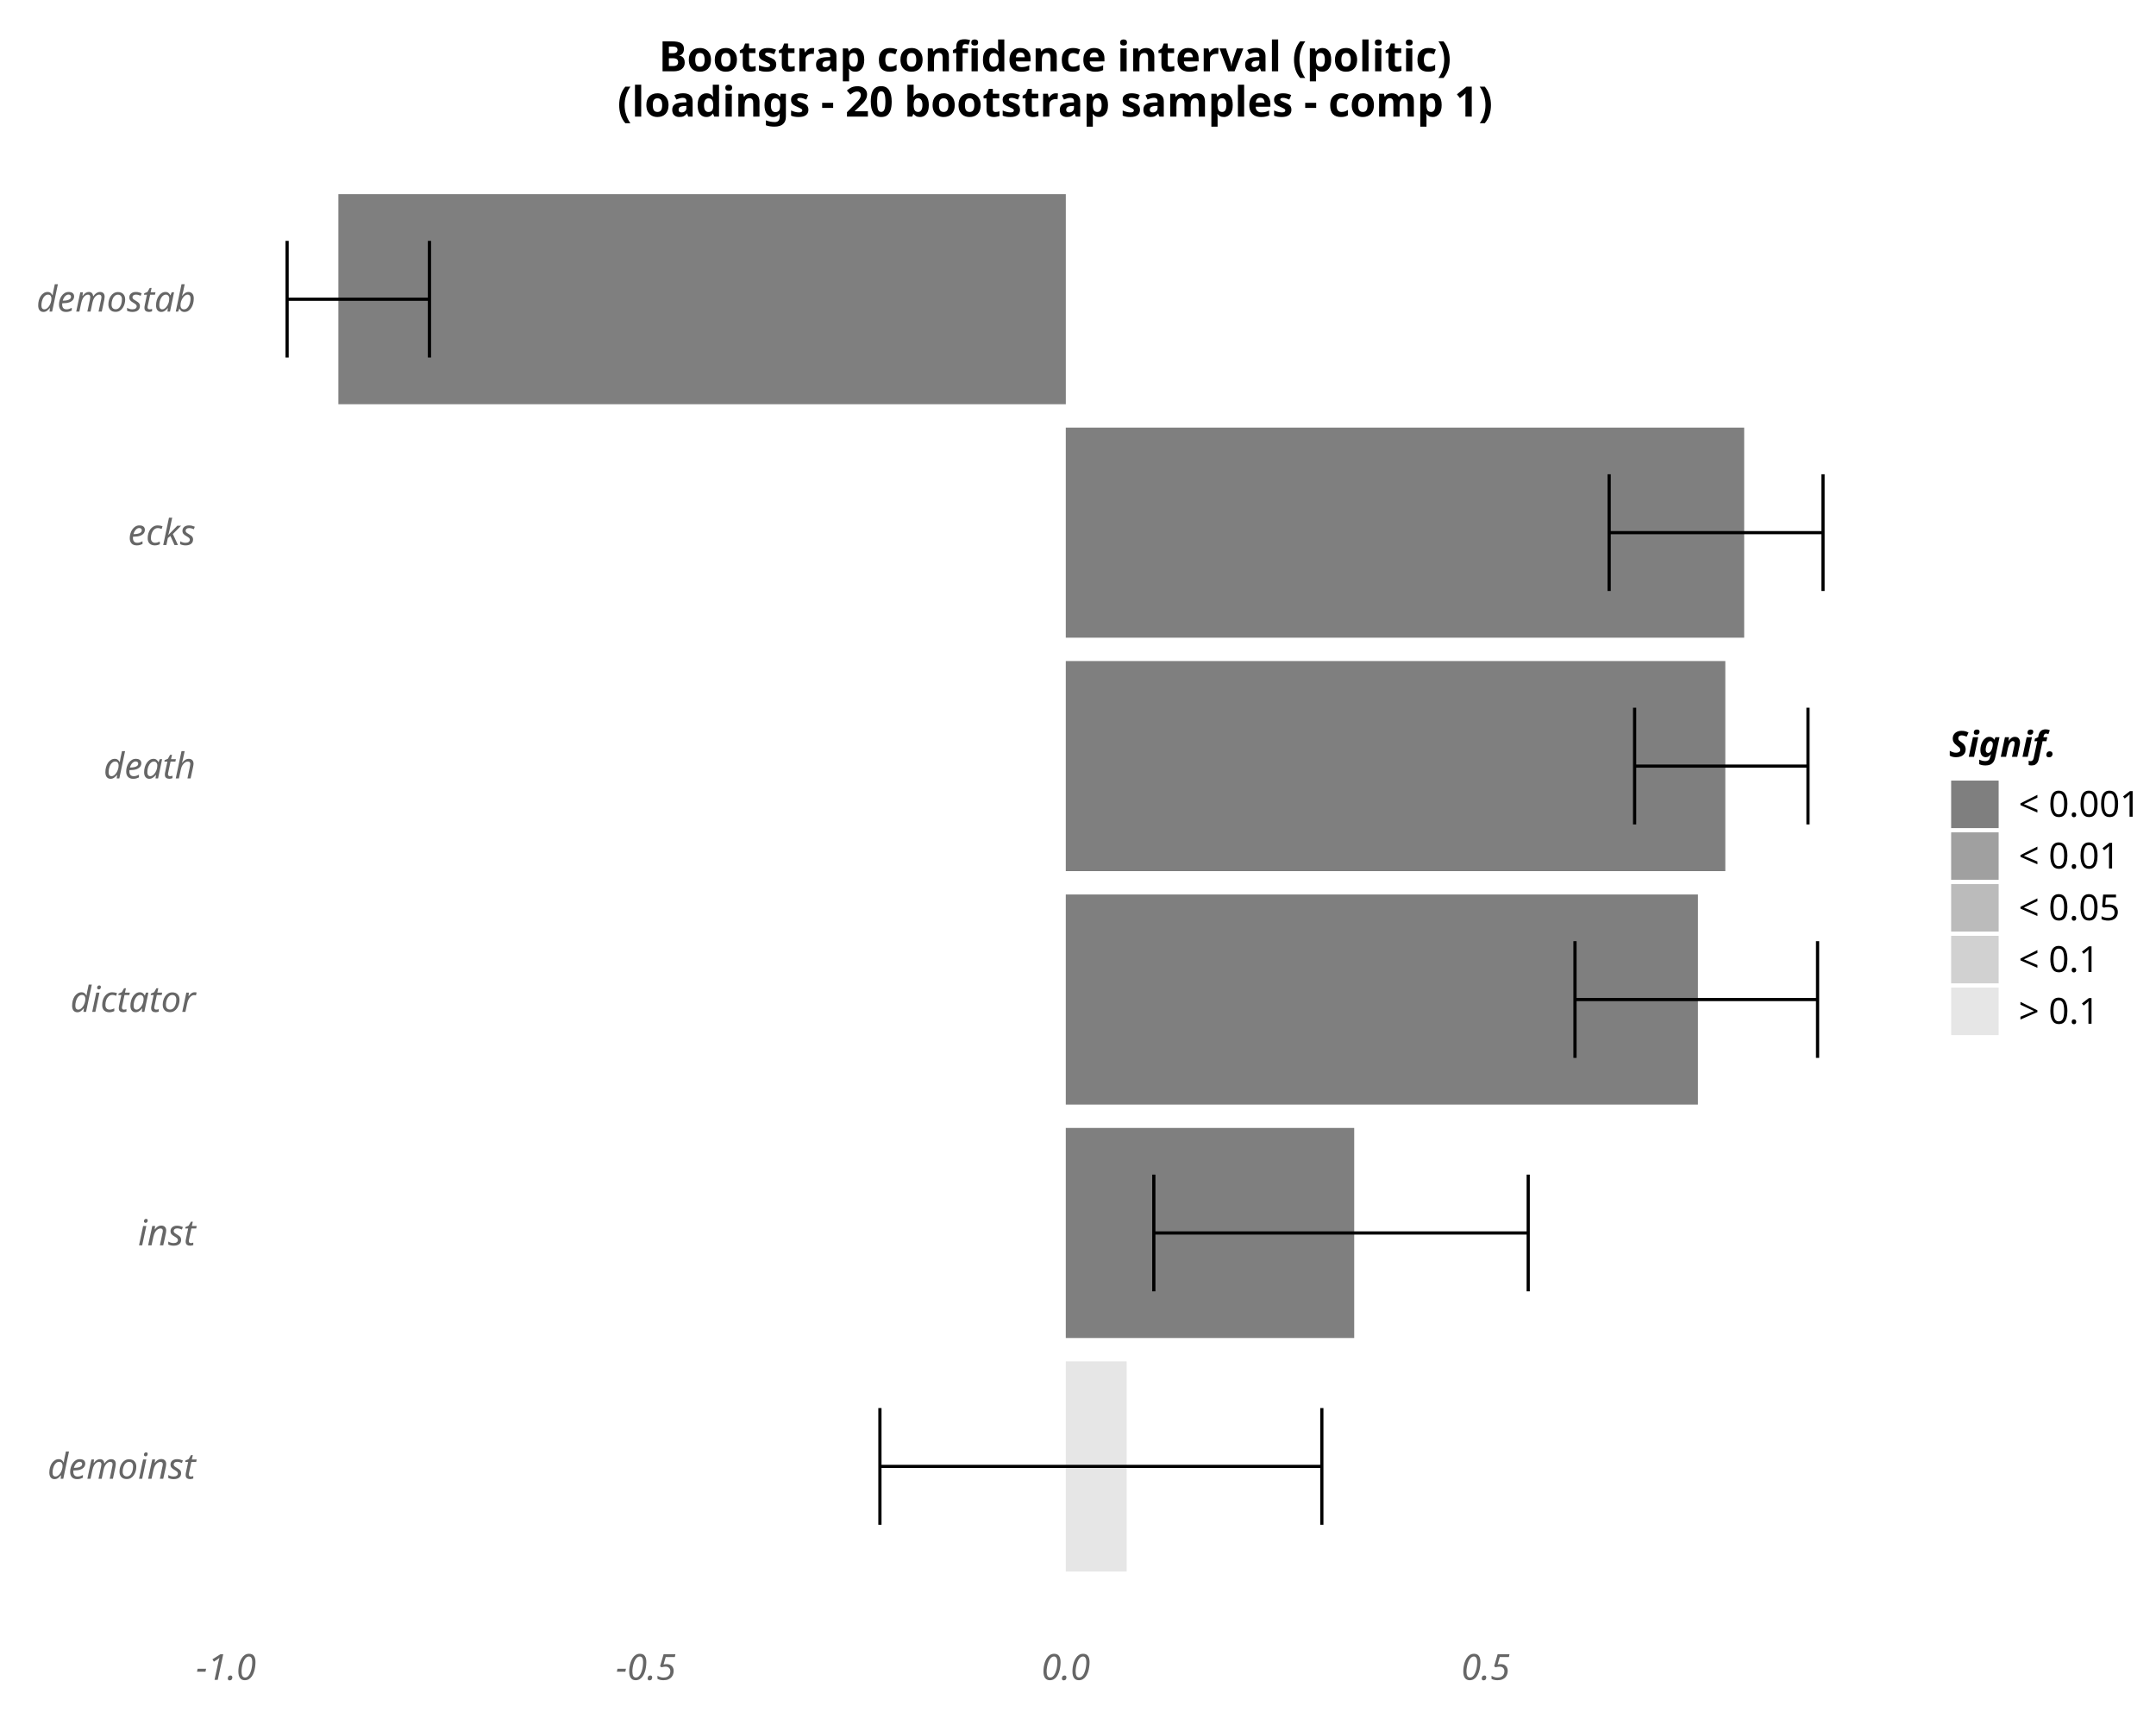
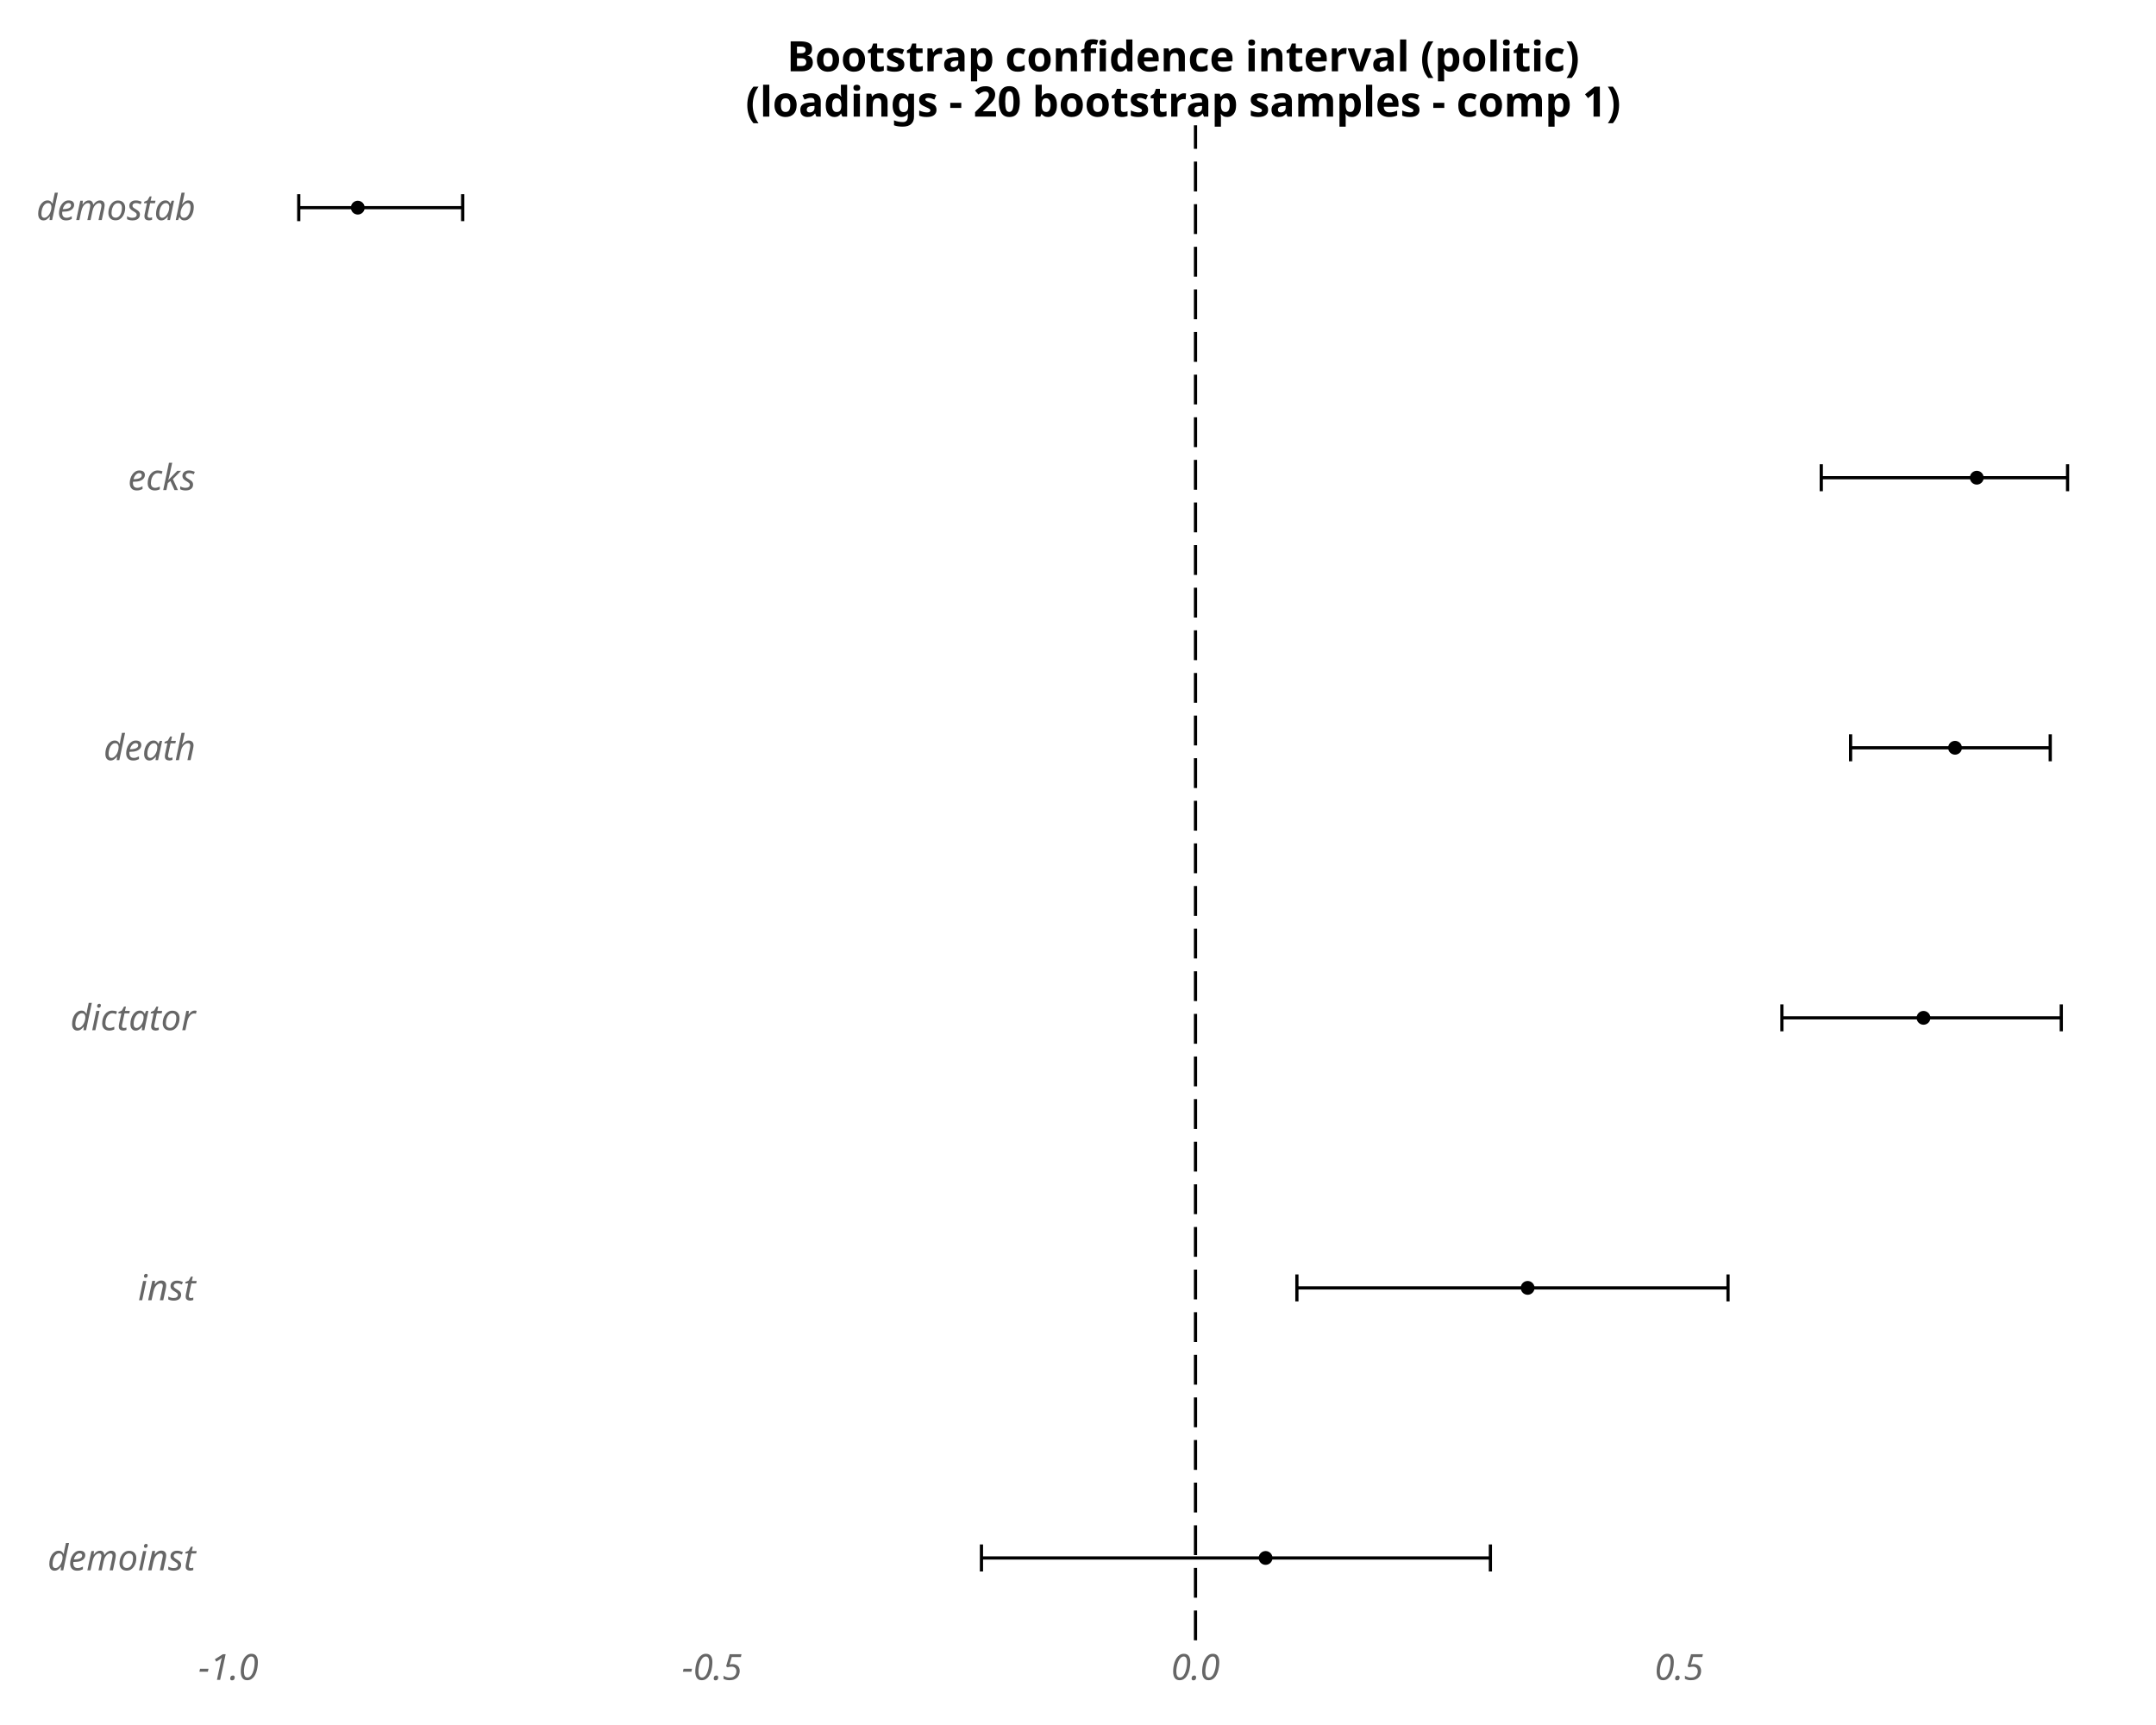
<svg xmlns="http://www.w3.org/2000/svg" class="svglite" data-engine-version="2.0" width="720.00pt" height="576.00pt" viewBox="0 0 720.00 576.00">
  <defs>
    <style type="text/css">
    .svglite line, .svglite polyline, .svglite polygon, .svglite path, .svglite rect, .svglite circle {
      fill: none;
      stroke: #000000;
      stroke-linecap: round;
      stroke-linejoin: round;
      stroke-miterlimit: 10.00;
    }
  </style>
  </defs>
  <rect width="100%" height="100%" style="stroke: none; fill: #FFFFFF;" />
  <defs>
    <clipPath id="cpMC4wMHw3MjAuMDB8MC4wMHw1NzYuMDA=">
      <rect x="0.00" y="0.00" width="720.00" height="576.00" />
    </clipPath>
  </defs>
  <g clip-path="url(#cpMC4wMHw3MjAuMDB8MC4wMHw1NzYuMDA=)">
    <rect x="0.00" y="0.00" width="720.00" height="576.00" style="stroke-width: 1.07; stroke: #FFFFFF; fill: #FFFFFF;" />
  </g>
  <defs>
-     <clipPath id="cpNzAuMjR8NjM0LjQ1fDQxLjgzfDU0Ny43Mw==">
-       <rect x="70.24" y="41.83" width="564.21" height="505.89" />
+     <clipPath id="cpNzAuMjR8NzIwLjAwfDQxLjgzfDU0Ny43Mw==">
+       <rect x="70.24" y="41.83" width="649.76" height="505.89" />
    </clipPath>
  </defs>
-   <g clip-path="url(#cpNzAuMjR8NjM0LjQ1fDQxLjgzfDU0Ny43Mw==)">
-     <rect x="70.24" y="41.83" width="564.21" height="505.89" style="stroke-width: 1.07; stroke: none; fill: #FFFFFF;" />
-     <rect x="113.00" y="64.83" width="242.93" height="70.15" style="stroke-width: 1.07; stroke: none; stroke-linecap: square; stroke-linejoin: miter; fill: #7F7F7F;" />
-     <rect x="355.92" y="142.78" width="226.55" height="70.15" style="stroke-width: 1.07; stroke: none; stroke-linecap: square; stroke-linejoin: miter; fill: #7F7F7F;" />
-     <rect x="355.92" y="220.73" width="220.25" height="70.15" style="stroke-width: 1.07; stroke: none; stroke-linecap: square; stroke-linejoin: miter; fill: #7F7F7F;" />
-     <rect x="355.92" y="298.68" width="211.11" height="70.15" style="stroke-width: 1.07; stroke: none; stroke-linecap: square; stroke-linejoin: miter; fill: #7F7F7F;" />
-     <rect x="355.92" y="376.63" width="96.32" height="70.15" style="stroke-width: 1.07; stroke: none; stroke-linecap: square; stroke-linejoin: miter; fill: #7F7F7F;" />
-     <rect x="355.92" y="454.58" width="20.33" height="70.15" style="stroke-width: 1.07; stroke: none; stroke-linecap: square; stroke-linejoin: miter; fill: #E6E6E6;" />
-     <polyline points="143.42,119.39 143.42,80.42 " style="stroke-width: 1.07; stroke-linecap: butt;" />
-     <polyline points="143.42,99.91 95.88,99.91 " style="stroke-width: 1.07; stroke-linecap: butt;" />
-     <polyline points="95.88,119.39 95.88,80.42 " style="stroke-width: 1.07; stroke-linecap: butt;" />
-     <polyline points="608.80,197.34 608.80,158.37 " style="stroke-width: 1.07; stroke-linecap: butt;" />
-     <polyline points="608.80,177.86 537.38,177.86 " style="stroke-width: 1.07; stroke-linecap: butt;" />
-     <polyline points="537.38,197.34 537.38,158.37 " style="stroke-width: 1.07; stroke-linecap: butt;" />
-     <polyline points="603.78,275.29 603.78,236.32 " style="stroke-width: 1.07; stroke-linecap: butt;" />
-     <polyline points="603.78,255.81 545.88,255.81 " style="stroke-width: 1.07; stroke-linecap: butt;" />
-     <polyline points="545.88,275.29 545.88,236.32 " style="stroke-width: 1.07; stroke-linecap: butt;" />
-     <polyline points="606.98,353.24 606.98,314.27 " style="stroke-width: 1.07; stroke-linecap: butt;" />
-     <polyline points="606.98,333.75 525.97,333.75 " style="stroke-width: 1.07; stroke-linecap: butt;" />
-     <polyline points="525.97,353.24 525.97,314.27 " style="stroke-width: 1.07; stroke-linecap: butt;" />
-     <polyline points="510.35,431.19 510.35,392.22 " style="stroke-width: 1.07; stroke-linecap: butt;" />
-     <polyline points="510.35,411.70 385.32,411.70 " style="stroke-width: 1.07; stroke-linecap: butt;" />
-     <polyline points="385.32,431.19 385.32,392.22 " style="stroke-width: 1.07; stroke-linecap: butt;" />
-     <polyline points="441.43,509.14 441.43,470.17 " style="stroke-width: 1.07; stroke-linecap: butt;" />
-     <polyline points="441.43,489.65 293.85,489.65 " style="stroke-width: 1.07; stroke-linecap: butt;" />
-     <polyline points="293.85,509.14 293.85,470.17 " style="stroke-width: 1.07; stroke-linecap: butt;" />
+   <g clip-path="url(#cpNzAuMjR8NzIwLjAwfDQxLjgzfDU0Ny43Mw==)">
+     <rect x="70.24" y="41.83" width="649.76" height="505.89" style="stroke-width: 1.07; stroke: none; fill: #FFFFFF;" />
+     <circle cx="119.48" cy="69.34" r="1.95" style="stroke-width: 0.71; fill: #000000;" />
+     <circle cx="660.15" cy="159.51" r="1.95" style="stroke-width: 0.71; fill: #000000;" />
+     <circle cx="652.89" cy="249.69" r="1.95" style="stroke-width: 0.71; fill: #000000;" />
+     <circle cx="642.36" cy="339.87" r="1.95" style="stroke-width: 0.71; fill: #000000;" />
+     <circle cx="510.16" cy="430.04" r="1.95" style="stroke-width: 0.71; fill: #000000;" />
+     <circle cx="422.65" cy="520.22" r="1.95" style="stroke-width: 0.71; fill: #000000;" />
+     <polyline points="154.51,73.85 154.51,64.83 " style="stroke-width: 1.07; stroke-linecap: butt;" />
+     <polyline points="154.51,69.34 99.77,69.34 " style="stroke-width: 1.07; stroke-linecap: butt;" />
+     <polyline points="99.77,73.85 99.77,64.83 " style="stroke-width: 1.07; stroke-linecap: butt;" />
+     <polyline points="690.47,164.02 690.47,155.01 " style="stroke-width: 1.07; stroke-linecap: butt;" />
+     <polyline points="690.47,159.51 608.22,159.51 " style="stroke-width: 1.07; stroke-linecap: butt;" />
+     <polyline points="608.22,164.02 608.22,155.01 " style="stroke-width: 1.07; stroke-linecap: butt;" />
+     <polyline points="684.68,254.20 684.68,245.18 " style="stroke-width: 1.07; stroke-linecap: butt;" />
+     <polyline points="684.68,249.69 618.01,249.69 " style="stroke-width: 1.07; stroke-linecap: butt;" />
+     <polyline points="618.01,254.20 618.01,245.18 " style="stroke-width: 1.07; stroke-linecap: butt;" />
+     <polyline points="688.37,344.38 688.37,335.36 " style="stroke-width: 1.07; stroke-linecap: butt;" />
+     <polyline points="688.37,339.87 595.07,339.87 " style="stroke-width: 1.07; stroke-linecap: butt;" />
+     <polyline points="595.07,344.38 595.07,335.36 " style="stroke-width: 1.07; stroke-linecap: butt;" />
+     <polyline points="577.08,434.55 577.08,425.54 " style="stroke-width: 1.07; stroke-linecap: butt;" />
+     <polyline points="577.08,430.04 433.10,430.04 " style="stroke-width: 1.07; stroke-linecap: butt;" />
+     <polyline points="433.10,434.55 433.10,425.54 " style="stroke-width: 1.07; stroke-linecap: butt;" />
+     <polyline points="497.72,524.73 497.72,515.71 " style="stroke-width: 1.07; stroke-linecap: butt;" />
+     <polyline points="497.72,520.22 327.76,520.22 " style="stroke-width: 1.07; stroke-linecap: butt;" />
+     <polyline points="327.76,524.73 327.76,515.71 " style="stroke-width: 1.07; stroke-linecap: butt;" />
+     <line x1="399.24" y1="547.73" x2="399.24" y2="41.83" style="stroke-width: 1.07; stroke-dasharray: 9.96,4.27; stroke-linecap: butt;" />
  </g>
  <g clip-path="url(#cpMC4wMHw3MjAuMDB8MC4wMHw1NzYuMDA=)">
-     <text x="65.30" y="104.04" text-anchor="end" style="font-size: 12.00px; font-style: italic; fill: #666666; font-family: sans;" textLength="52.71px" lengthAdjust="spacingAndGlyphs">demostab</text>
-     <text x="65.30" y="181.99" text-anchor="end" style="font-size: 12.00px; font-style: italic; fill: #666666; font-family: sans;" textLength="24.69px" lengthAdjust="spacingAndGlyphs">ecks</text>
-     <text x="65.30" y="259.93" text-anchor="end" style="font-size: 12.00px; font-style: italic; fill: #666666; font-family: sans;" textLength="30.03px" lengthAdjust="spacingAndGlyphs">death</text>
-     <text x="65.30" y="337.88" text-anchor="end" style="font-size: 12.00px; font-style: italic; fill: #666666; font-family: sans;" textLength="39.36px" lengthAdjust="spacingAndGlyphs">dictator</text>
-     <text x="65.30" y="415.83" text-anchor="end" style="font-size: 12.00px; font-style: italic; fill: #666666; font-family: sans;" textLength="18.68px" lengthAdjust="spacingAndGlyphs">inst</text>
-     <text x="65.30" y="493.78" text-anchor="end" style="font-size: 12.00px; font-style: italic; fill: #666666; font-family: sans;" textLength="48.70px" lengthAdjust="spacingAndGlyphs">demoinst</text>
-     <text x="75.50" y="560.92" text-anchor="middle" style="font-size: 12.00px; font-style: italic; fill: #666666; font-family: sans;" textLength="20.68px" lengthAdjust="spacingAndGlyphs">-1.0</text>
-     <text x="215.71" y="560.92" text-anchor="middle" style="font-size: 12.00px; font-style: italic; fill: #666666; font-family: sans;" textLength="20.68px" lengthAdjust="spacingAndGlyphs">-0.5</text>
-     <text x="355.92" y="560.92" text-anchor="middle" style="font-size: 12.00px; font-style: italic; fill: #666666; font-family: sans;" textLength="16.68px" lengthAdjust="spacingAndGlyphs">0.0</text>
-     <text x="496.13" y="560.92" text-anchor="middle" style="font-size: 12.00px; font-style: italic; fill: #666666; font-family: sans;" textLength="16.68px" lengthAdjust="spacingAndGlyphs">0.5</text>
-     <rect x="645.41" y="237.74" width="74.59" height="114.09" style="stroke-width: 1.07; stroke: none; fill: #FFFFFF;" />
-     <text x="650.89" y="252.72" style="font-size: 12.00px; font-weight: bold; font-style: italic; font-family: sans;" textLength="33.35px" lengthAdjust="spacingAndGlyphs">Signif.</text>
-     <rect x="651.59" y="260.65" width="15.86" height="15.86" style="stroke-width: 1.07; stroke: none; stroke-linecap: square; stroke-linejoin: miter; fill: #7F7F7F;" />
-     <rect x="651.59" y="277.93" width="15.86" height="15.86" style="stroke-width: 1.07; stroke: none; stroke-linecap: square; stroke-linejoin: miter; fill: #A0A0A0;" />
-     <rect x="651.59" y="295.21" width="15.86" height="15.86" style="stroke-width: 1.07; stroke: none; stroke-linecap: square; stroke-linejoin: miter; fill: #BBBBBB;" />
-     <rect x="651.59" y="312.49" width="15.86" height="15.86" style="stroke-width: 1.07; stroke: none; stroke-linecap: square; stroke-linejoin: miter; fill: #D1D1D1;" />
-     <rect x="651.59" y="329.77" width="15.86" height="15.86" style="stroke-width: 1.07; stroke: none; stroke-linecap: square; stroke-linejoin: miter; fill: #E6E6E6;" />
-     <text x="674.14" y="272.71" style="font-size: 12.00px; font-family: sans;" textLength="40.38px" lengthAdjust="spacingAndGlyphs">&lt; 0.001</text>
-     <text x="674.14" y="289.99" style="font-size: 12.00px; font-family: sans;" textLength="33.70px" lengthAdjust="spacingAndGlyphs">&lt; 0.01</text>
-     <text x="674.14" y="307.27" style="font-size: 12.00px; font-family: sans;" textLength="33.70px" lengthAdjust="spacingAndGlyphs">&lt; 0.05</text>
-     <text x="674.14" y="324.55" style="font-size: 12.00px; font-family: sans;" textLength="27.03px" lengthAdjust="spacingAndGlyphs">&lt; 0.1</text>
-     <text x="674.14" y="341.83" style="font-size: 12.00px; font-family: sans;" textLength="27.03px" lengthAdjust="spacingAndGlyphs">&gt; 0.1</text>
-     <text x="352.34" y="23.81" text-anchor="middle" style="font-size: 14.00px; font-weight: bold; font-family: sans;" textLength="229.58px" lengthAdjust="spacingAndGlyphs">Bootstrap confidence interval (politic)</text>
-     <text x="352.34" y="38.93" text-anchor="middle" style="font-size: 14.00px; font-weight: bold; font-family: sans;" textLength="270.05px" lengthAdjust="spacingAndGlyphs"> (loadings - 20 bootstrap samples - comp 1)</text>
+     <text x="65.30" y="73.47" text-anchor="end" style="font-size: 12.00px; font-style: italic; fill: #666666; font-family: sans;" textLength="52.71px" lengthAdjust="spacingAndGlyphs">demostab</text>
+     <text x="65.30" y="163.64" text-anchor="end" style="font-size: 12.00px; font-style: italic; fill: #666666; font-family: sans;" textLength="24.69px" lengthAdjust="spacingAndGlyphs">ecks</text>
+     <text x="65.30" y="253.82" text-anchor="end" style="font-size: 12.00px; font-style: italic; fill: #666666; font-family: sans;" textLength="30.03px" lengthAdjust="spacingAndGlyphs">death</text>
+     <text x="65.30" y="344.00" text-anchor="end" style="font-size: 12.00px; font-style: italic; fill: #666666; font-family: sans;" textLength="39.36px" lengthAdjust="spacingAndGlyphs">dictator</text>
+     <text x="65.30" y="434.17" text-anchor="end" style="font-size: 12.00px; font-style: italic; fill: #666666; font-family: sans;" textLength="18.68px" lengthAdjust="spacingAndGlyphs">inst</text>
+     <text x="65.30" y="524.35" text-anchor="end" style="font-size: 12.00px; font-style: italic; fill: #666666; font-family: sans;" textLength="48.70px" lengthAdjust="spacingAndGlyphs">demoinst</text>
+     <text x="76.30" y="560.92" text-anchor="middle" style="font-size: 12.00px; font-style: italic; fill: #666666; font-family: sans;" textLength="20.68px" lengthAdjust="spacingAndGlyphs">-1.0</text>
+     <text x="237.77" y="560.92" text-anchor="middle" style="font-size: 12.00px; font-style: italic; fill: #666666; font-family: sans;" textLength="20.68px" lengthAdjust="spacingAndGlyphs">-0.5</text>
+     <text x="399.24" y="560.92" text-anchor="middle" style="font-size: 12.00px; font-style: italic; fill: #666666; font-family: sans;" textLength="16.68px" lengthAdjust="spacingAndGlyphs">0.0</text>
+     <text x="560.71" y="560.92" text-anchor="middle" style="font-size: 12.00px; font-style: italic; fill: #666666; font-family: sans;" textLength="16.68px" lengthAdjust="spacingAndGlyphs">0.5</text>
+     <text x="395.12" y="23.81" text-anchor="middle" style="font-size: 14.00px; font-weight: bold; font-family: sans;" textLength="229.58px" lengthAdjust="spacingAndGlyphs">Bootstrap confidence interval (politic)</text>
+     <text x="395.12" y="38.93" text-anchor="middle" style="font-size: 14.00px; font-weight: bold; font-family: sans;" textLength="270.05px" lengthAdjust="spacingAndGlyphs"> (loadings - 20 bootstrap samples - comp 1)</text>
  </g>
</svg>
